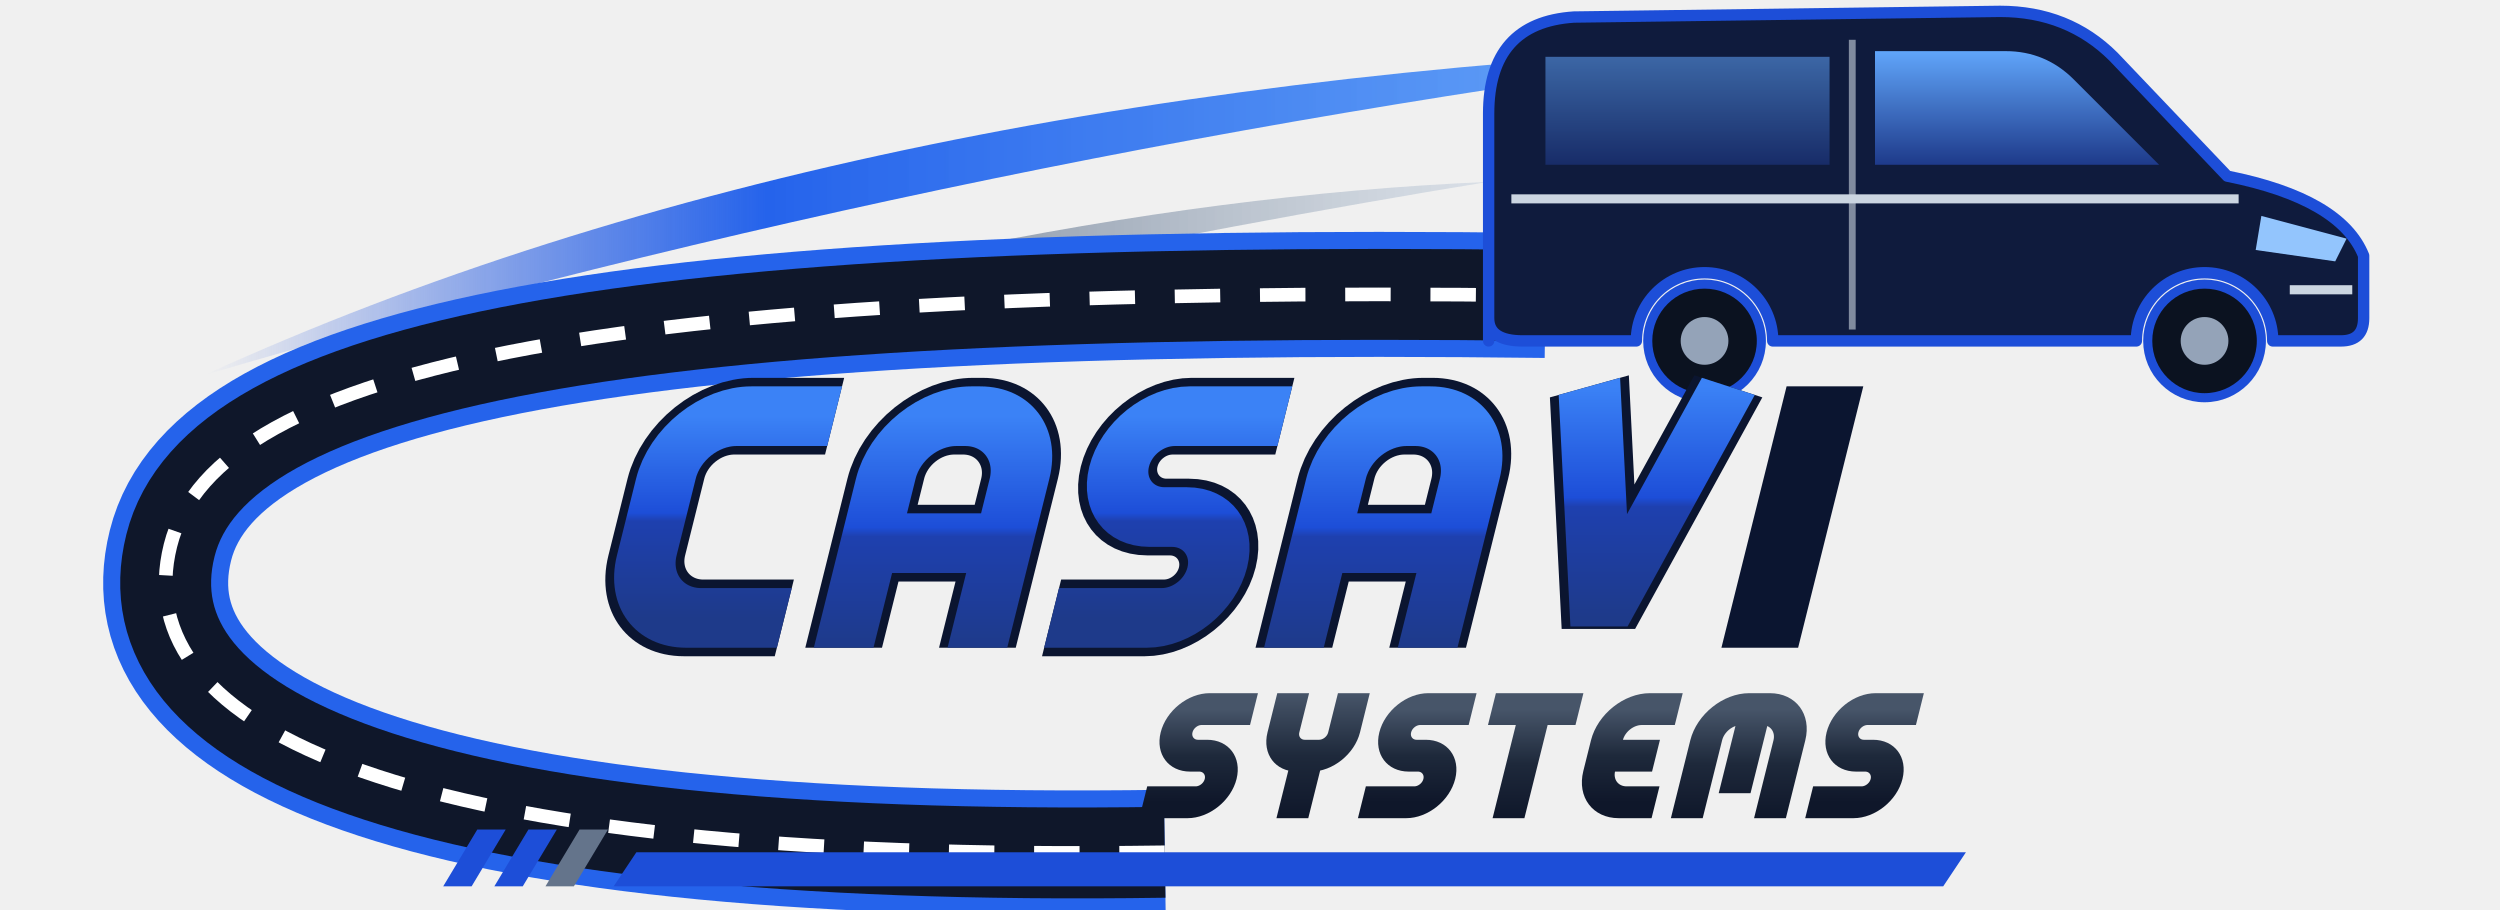
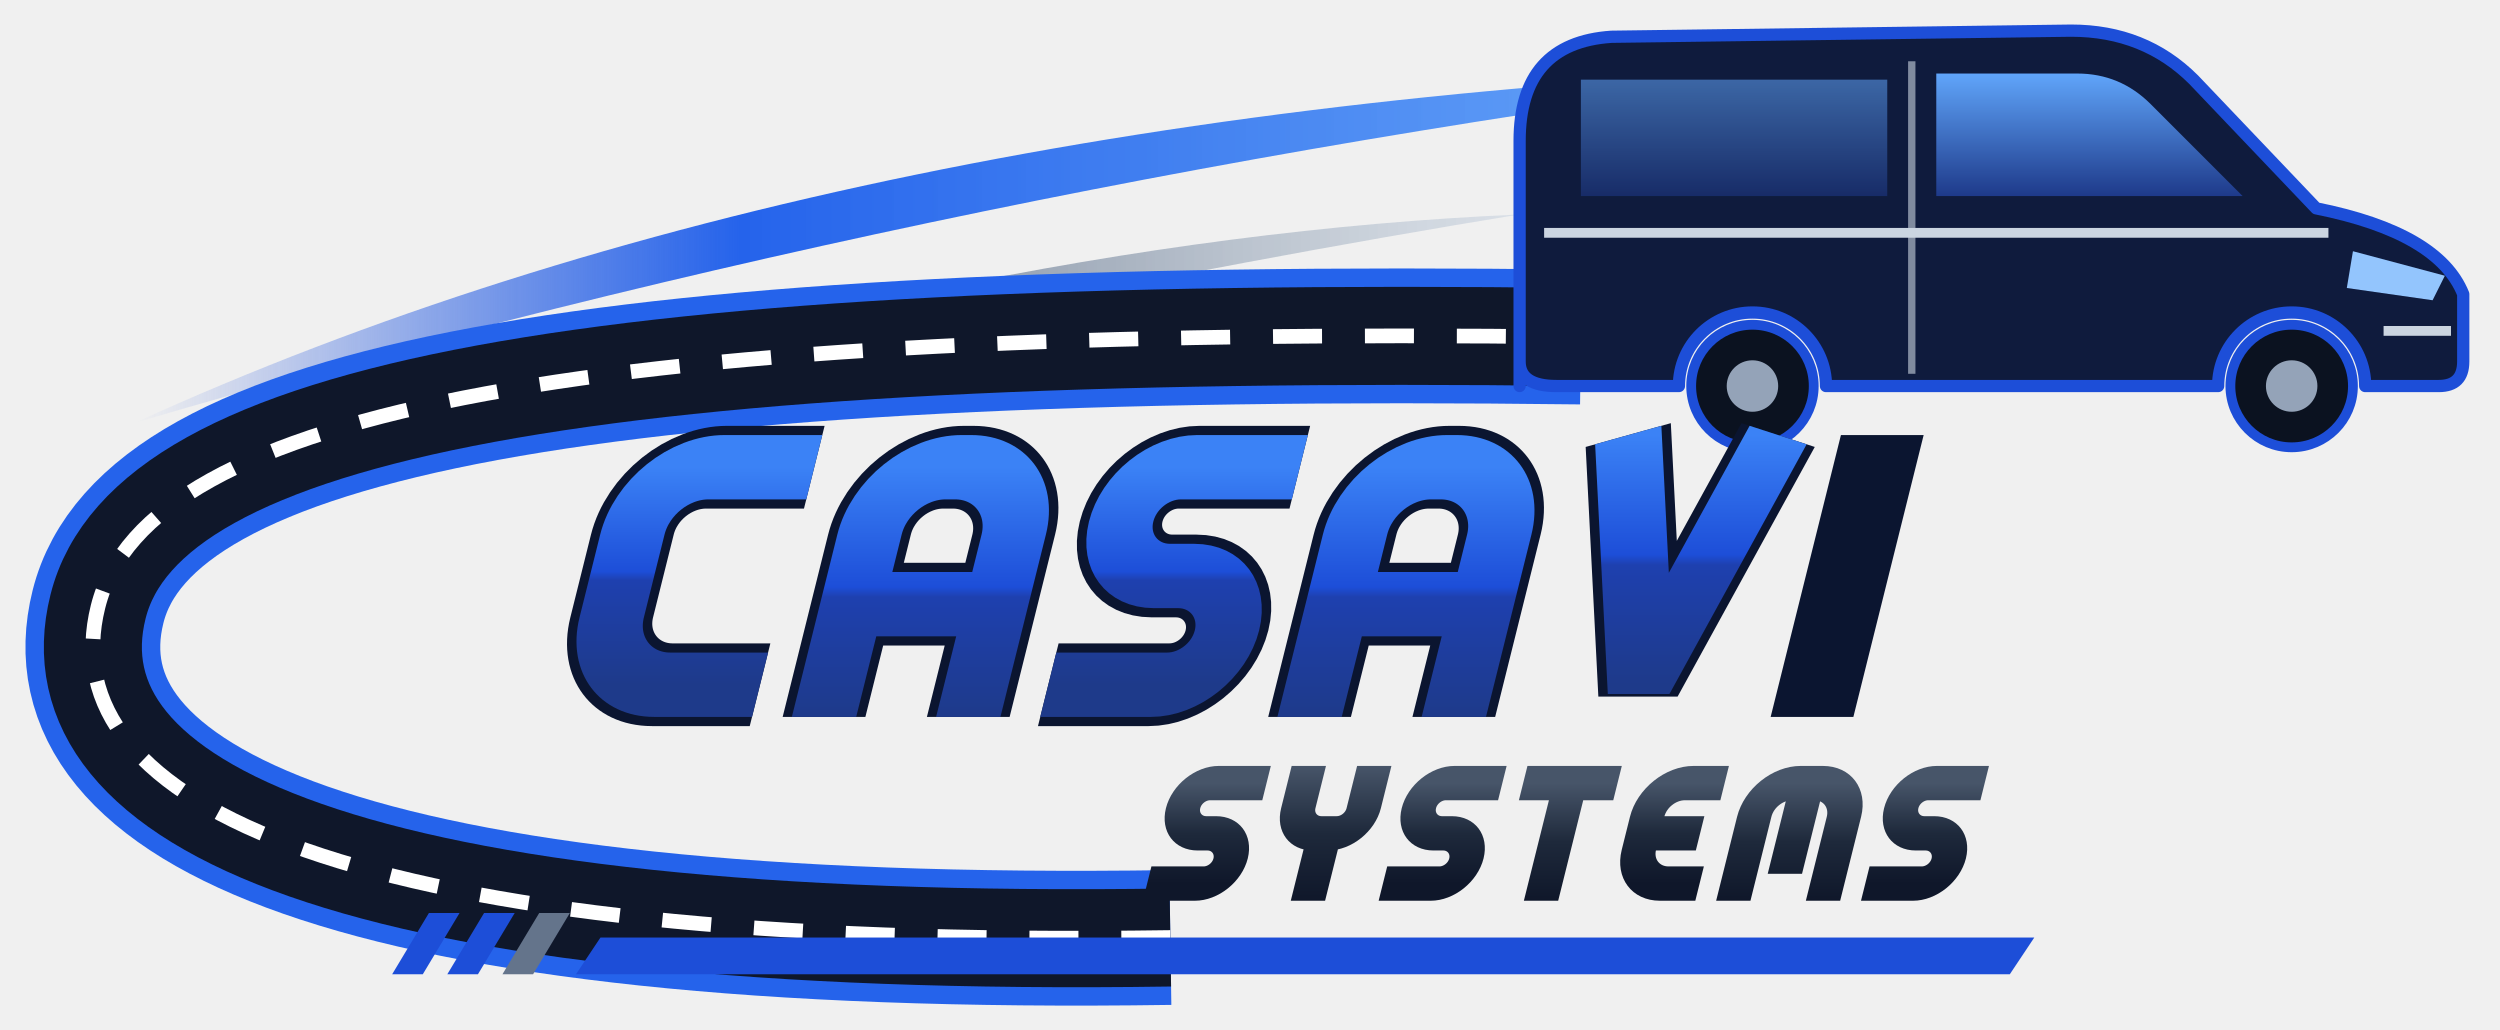
- <svg xmlns="http://www.w3.org/2000/svg" viewBox="0 0 440 160" width="440" height="160" role="img" aria-label="Casavi Systems">
+ <svg xmlns="http://www.w3.org/2000/svg" viewBox="14 -3 408 168" width="408" height="168" role="img" aria-label="Casavi Systems">
  <defs>
    <linearGradient id="csl-casavi" x1="0" y1="0" x2="0" y2="1">
      <stop offset="0" stop-color="#3B82F6" />
      <stop offset=".48" stop-color="#1D4ED8" />
      <stop offset=".52" stop-color="#1E40AF" />
      <stop offset="1" stop-color="#1E3A8A" />
    </linearGradient>
    <linearGradient id="csl-systems" x1="0" y1="0" x2="0" y2="1">
      <stop offset="0" stop-color="#475569" />
      <stop offset=".5" stop-color="#1E293B" />
      <stop offset="1" stop-color="#0F172A" />
    </linearGradient>
    <linearGradient id="csl-sw" x1="0" y1="0" x2="1" y2="0">
      <stop offset="0" stop-color="#1D4ED8" stop-opacity="0" />
      <stop offset=".35" stop-color="#2563EB" stop-opacity="1" />
      <stop offset="1" stop-color="#60A5FA" stop-opacity=".9" />
    </linearGradient>
    <linearGradient id="csl-sw2" x1="0" y1="0" x2="1" y2="0">
      <stop offset="0" stop-color="#94A3B8" stop-opacity="0" />
      <stop offset=".4" stop-color="#64748B" stop-opacity=".9" />
      <stop offset="1" stop-color="#CBD5E1" stop-opacity=".6" />
    </linearGradient>
    <linearGradient id="csl-glass" x1="0" y1="0" x2="0" y2="1">
      <stop offset="0" stop-color="#60A5FA" />
      <stop offset="1" stop-color="#1E3A8A" />
    </linearGradient>
  </defs>
  <path d="M36 66Q150 14 318 8Q172 26 36 66Z" fill="url(#csl-sw)" />
  <path d="M60 74Q170 36 262 32Q176 46 60 74Z" fill="url(#csl-sw2)" />
  <g fill="none" stroke-linecap="butt">
    <path d="M205 150C70 152 22 128 30 96C38 64 110 50 272 52" stroke="#2563EB" stroke-width="22" />
    <path d="M205 150C70 152 22 128 30 96C38 64 110 50 272 52" stroke="#0F172A" stroke-width="16" />
    <path d="M205 150C70 152 22 128 30 96C38 64 110 50 272 52" stroke="#FFFFFF" stroke-width="2.4" stroke-dasharray="8 7" />
  </g>
  <g stroke-linejoin="round">
    <path d="M262 60V20Q262 4 277 3L352 2Q364 2 372 10L392 31Q412 35 416 45V56Q416 60 412 60H400A12 12 0 0 0 376 60H312A12 12 0 0 0 288 60H268Q262 60 262 56Z" fill="#0F1B3D" stroke="#1D4ED8" stroke-width="2" />
    <path d="M272 10H322V29H272Z" fill="url(#csl-glass)" opacity=".55" />
    <path d="M330 9H353Q360 9 365 14L380 29H330Z" fill="url(#csl-glass)" />
    <path d="M266 35H394" stroke="#CBD5E1" stroke-width="1.6" fill="none" />
    <path d="M326 7V58" stroke="#CBD5E1" stroke-width="1.2" opacity=".6" />
    <path d="M398 38L413 42L411 46L397 44Z" fill="#93C5FD" />
    <path d="M403 51H414" stroke="#CBD5E1" stroke-width="1.6" />
    <circle cx="300" cy="60" r="10" fill="#0B1220" stroke="#1D4ED8" stroke-width="1.6" />
    <circle cx="300" cy="60" r="4.2" fill="#94A3B8" />
    <circle cx="388" cy="60" r="10" fill="#0B1220" stroke="#1D4ED8" stroke-width="1.6" />
    <circle cx="388" cy="60" r="4.2" fill="#94A3B8" />
  </g>
  <g transform="translate(116 68) skewX(-14)" fill="none" stroke-linejoin="miter" stroke-miterlimit="2">
    <g stroke="#0B1530" stroke-width="13.5">
      <path transform="translate(0.00 0)" d="M32.2 5.25H16.25A11 11 0 0 0 5.25 16.25V29.75A11 11 0 0 0 16.25 40.75H32.2" />
      <path transform="translate(38.70 0)" d="M5.25 46V16.25A11 11 0 0 1 16.25 5.25H17.79A11 11 0 0 1 28.79 16.25V46M5.25 27.6H28.79" />
      <path transform="translate(79.24 0)" d="M32.2 5.25H14.12A8.88 8.88 0 0 0 5.25 14.12V14.12A8.88 8.88 0 0 0 14.12 23H18.07A8.88 8.88 0 0 1 26.95 31.88V31.88A8.88 8.88 0 0 1 18.07 40.75H0" />
      <path transform="translate(117.94 0)" d="M5.25 46V16.25A11 11 0 0 1 16.25 5.25H17.79A11 11 0 0 1 28.79 16.25V46M5.25 27.6H28.79" />
      <path transform="translate(158.48 0)" d="M5.25 0L17.48 40.75L29.71 0" />
      <path transform="translate(199.94 0)" d="M5.25 0V46" />
    </g>
    <g stroke="url(#csl-casavi)" stroke-width="10.5">
      <path transform="translate(0.00 0)" d="M32.2 5.25H16.25A11 11 0 0 0 5.25 16.25V29.75A11 11 0 0 0 16.25 40.75H32.2" />
      <path transform="translate(38.70 0)" d="M5.25 46V16.25A11 11 0 0 1 16.25 5.25H17.79A11 11 0 0 1 28.79 16.25V46M5.25 27.6H28.79" />
      <path transform="translate(79.24 0)" d="M32.2 5.25H14.12A8.88 8.88 0 0 0 5.25 14.12V14.12A8.88 8.88 0 0 0 14.12 23H18.07A8.88 8.88 0 0 1 26.95 31.88V31.88A8.88 8.88 0 0 1 18.07 40.75H0" />
      <path transform="translate(117.94 0)" d="M5.25 46V16.25A11 11 0 0 1 16.25 5.25H17.79A11 11 0 0 1 28.79 16.25V46M5.25 27.6H28.79" />
      <path transform="translate(158.48 0)" d="M5.25 0L17.48 40.75L29.71 0" />
      <path transform="translate(199.94 0)" d="M5.25 0V46" />
    </g>
  </g>
  <g transform="translate(206 122) skewX(-14)" fill="none" stroke="url(#csl-systems)" stroke-width="5.6" stroke-linejoin="miter" stroke-miterlimit="2">
    <path transform="translate(0.00 0)" d="M15.4 2.8H6.9A4.1 4.1 0 0 0 2.8 6.9V6.9A4.1 4.1 0 0 0 6.9 11H8.5A4.1 4.1 0 0 1 12.6 15.1V15.1A4.1 4.1 0 0 1 8.5 19.2H0" />
    <path transform="translate(18.80 0)" d="M2.8 0V6.9A4.1 4.1 0 0 0 6.9 11H9.38A4.1 4.1 0 0 0 13.48 6.9V0M8.14 11V22" />
    <path transform="translate(38.48 0)" d="M15.4 2.8H6.9A4.1 4.1 0 0 0 2.8 6.9V6.9A4.1 4.1 0 0 0 6.9 11H8.5A4.1 4.1 0 0 1 12.6 15.1V15.1A4.1 4.1 0 0 1 8.5 19.2H0" />
    <path transform="translate(57.28 0)" d="M0 2.8H15.4M7.7 2.8V22" />
    <path transform="translate(76.08 0)" d="M14.08 2.8H8.3A5.5 5.5 0 0 0 2.8 8.3V13.7A5.5 5.5 0 0 0 8.3 19.2H14.08M2.8 11H12.12" />
    <path transform="translate(93.56 0)" d="M2.8 22V8.3A5.5 5.5 0 0 1 8.3 2.8H11.94A5.5 5.5 0 0 1 17.44 8.3V22M10.12 2.8V17.6" />
    <path transform="translate(117.20 0)" d="M15.4 2.8H6.9A4.1 4.1 0 0 0 2.8 6.9V6.9A4.1 4.1 0 0 0 6.9 11H8.5A4.1 4.1 0 0 1 12.6 15.1V15.1A4.1 4.1 0 0 1 8.5 19.2H0" />
  </g>
  <path d="M112 150H346L342 156H108Z" fill="#1D4ED8" />
  <path d="M84 146H89L83 156H78Z" fill="#1D4ED8" />
  <path d="M93 146H98L92 156H87Z" fill="#1D4ED8" />
  <path d="M102 146H107L101 156H96Z" fill="#64748B" />
</svg>
